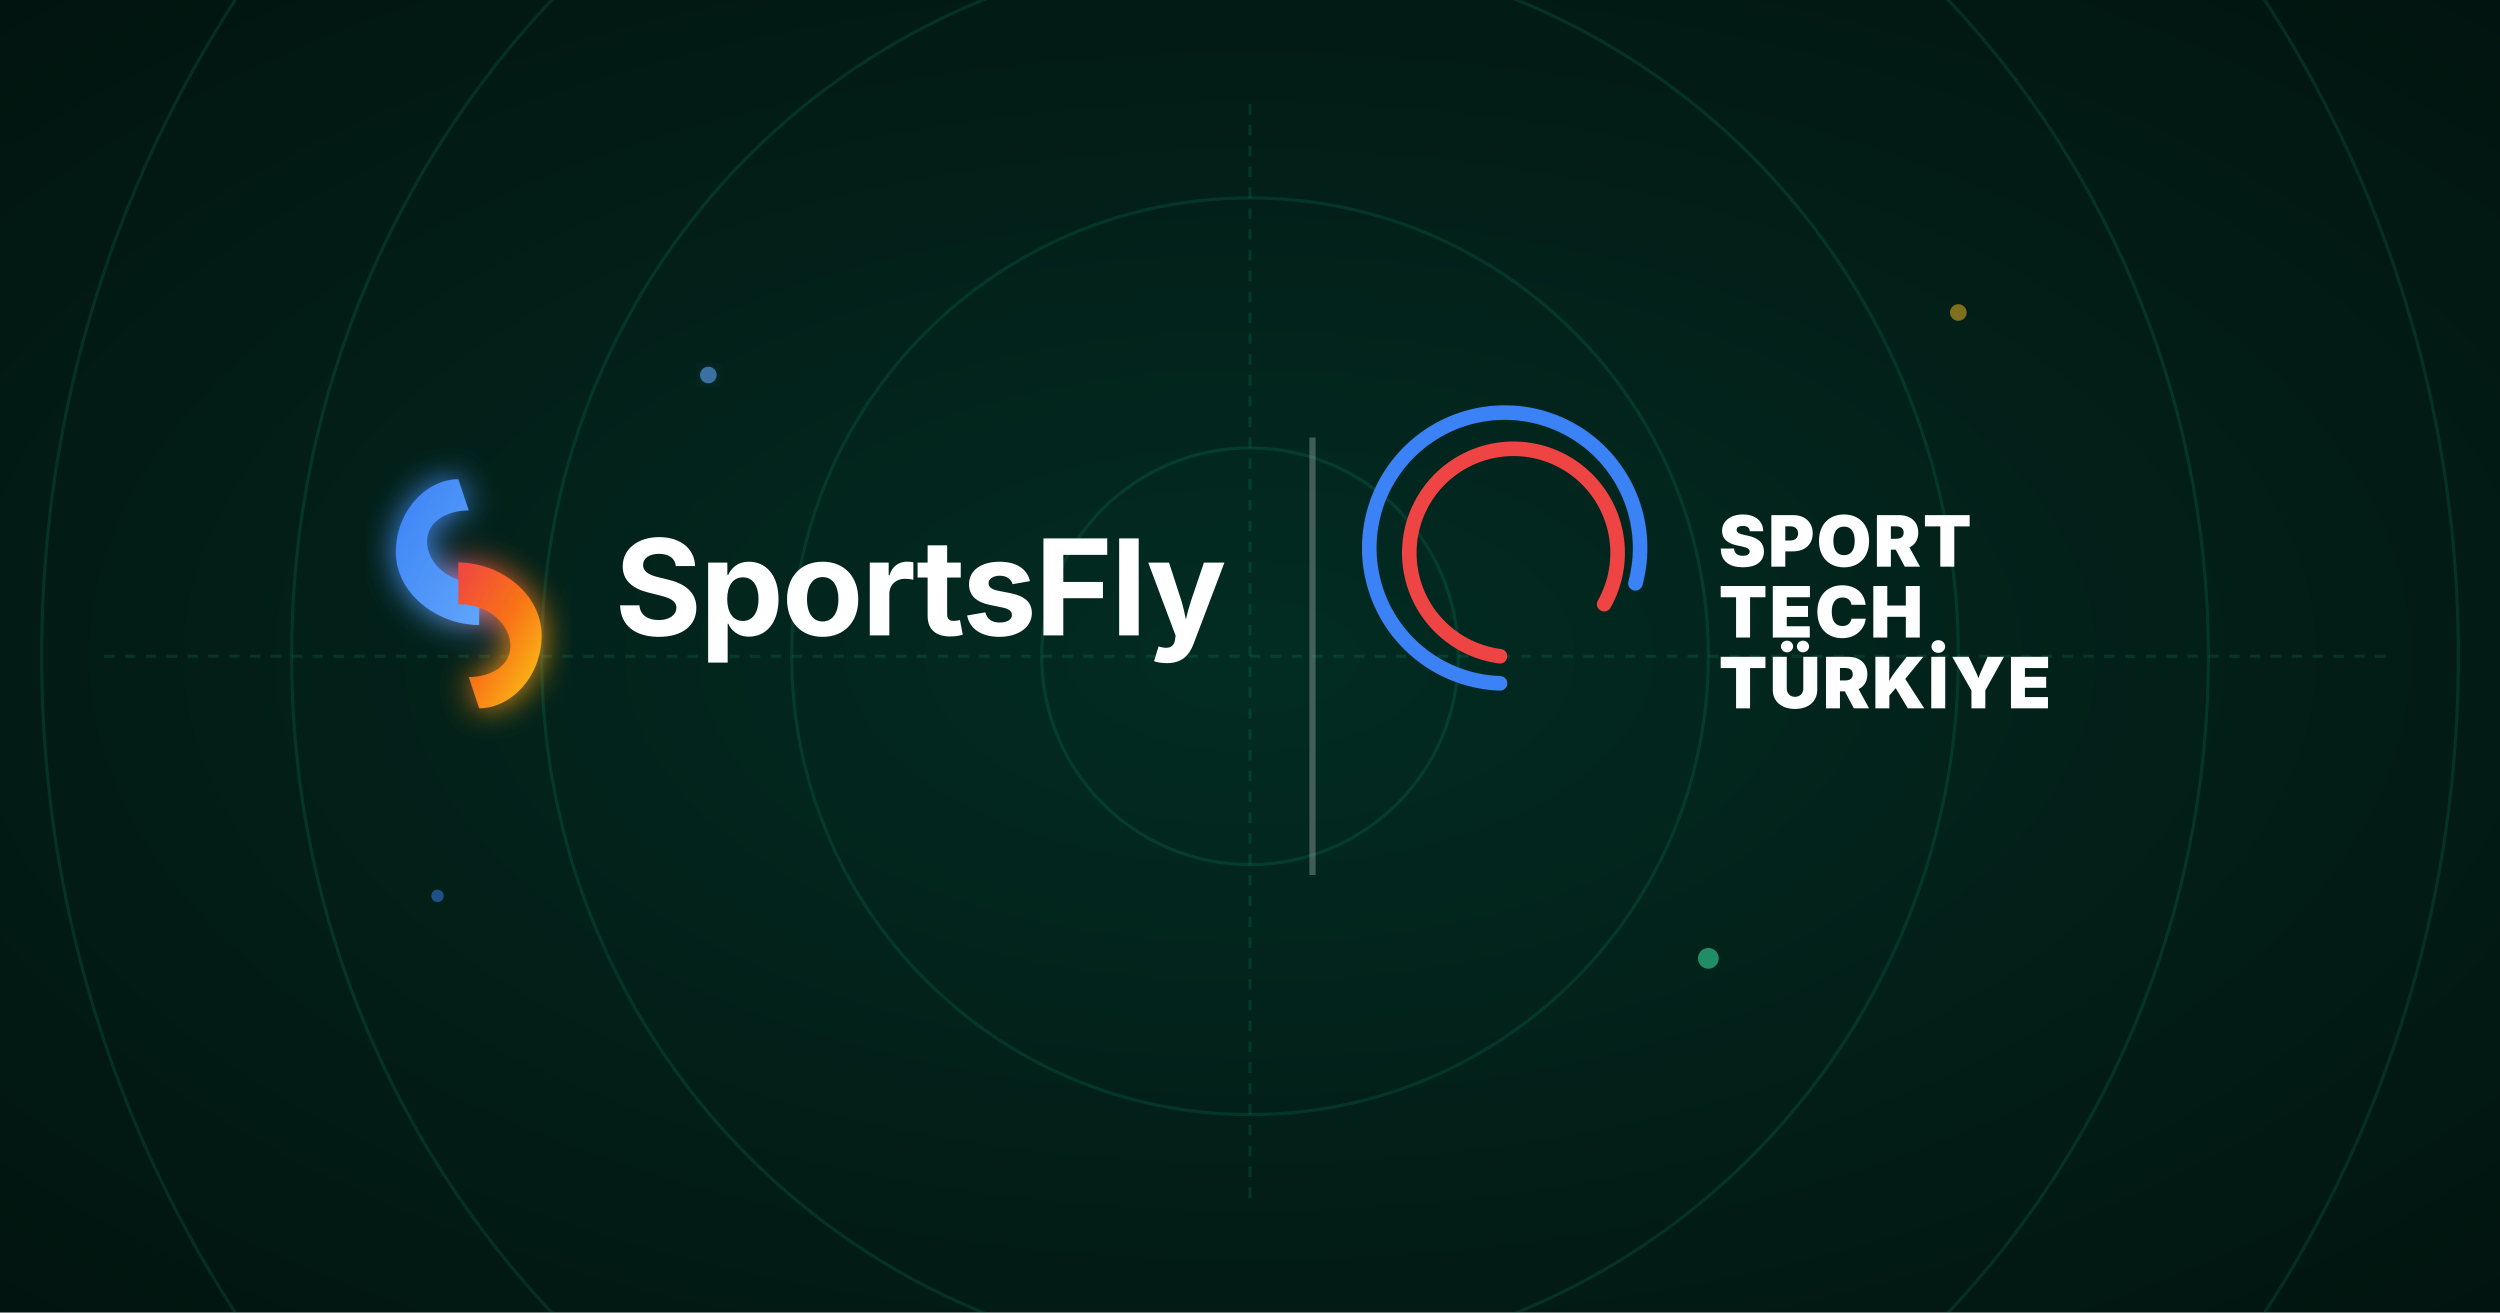
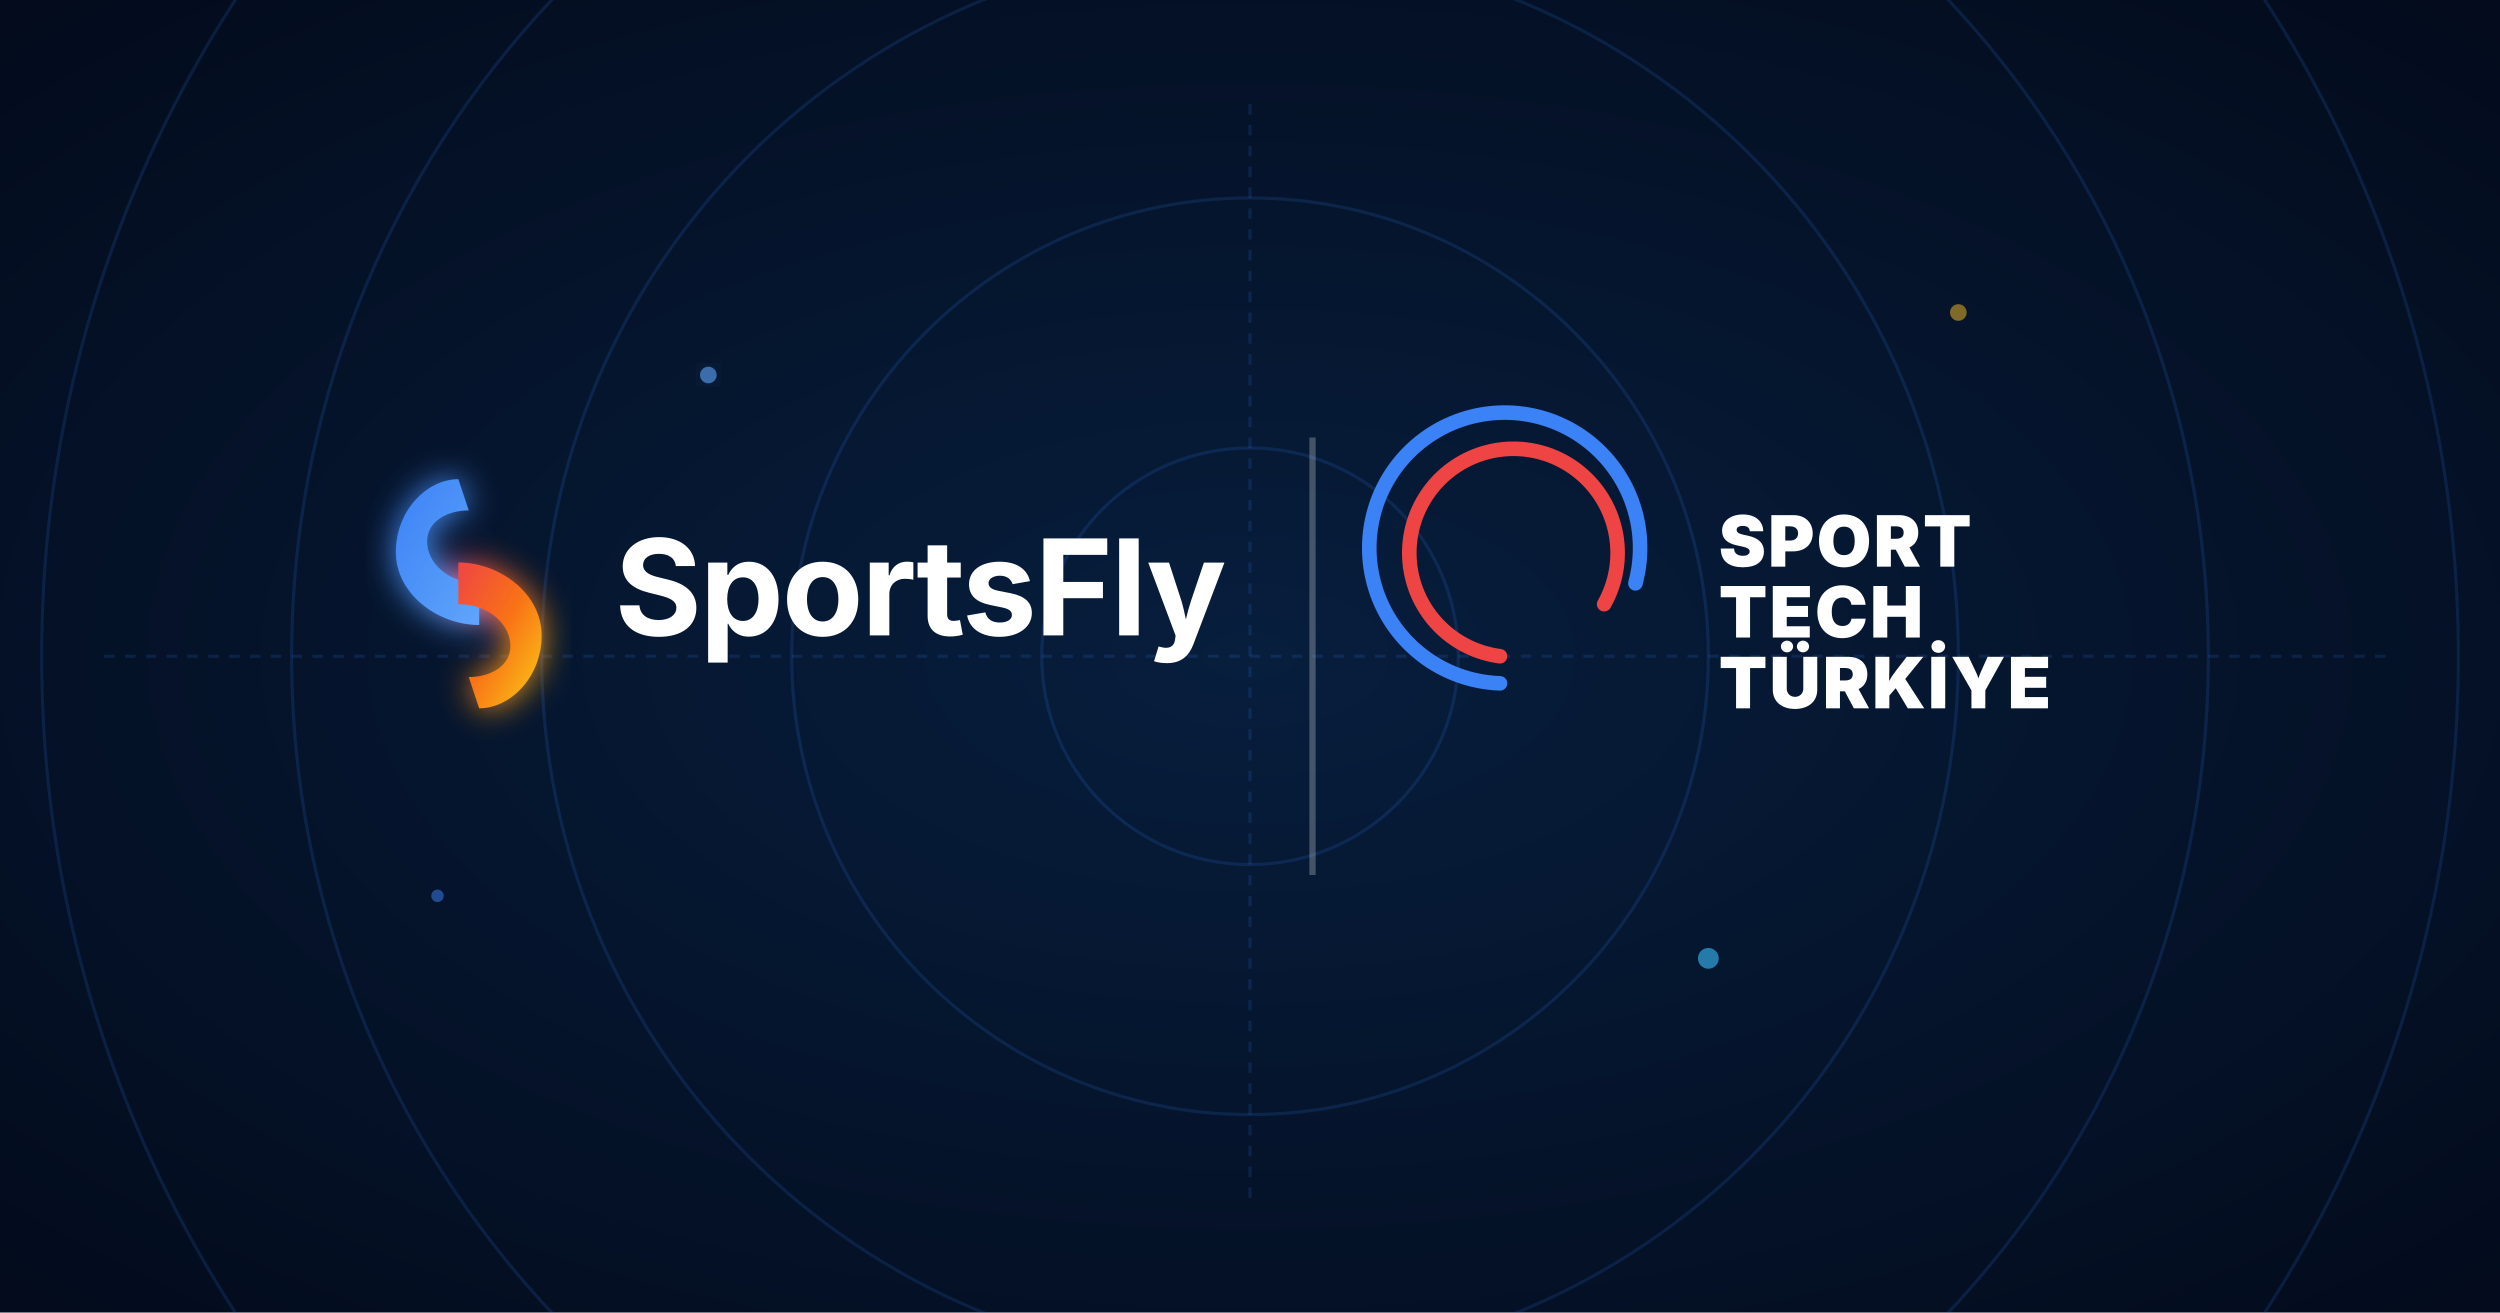
<svg xmlns="http://www.w3.org/2000/svg" viewBox="0 0 1200 630" width="1200" height="630">
  <defs>
    <radialGradient id="bgGrad" cx="50%" cy="50%" r="70%" fx="50%" fy="50%">
-       <stop offset="0%" stop-color="#022c22" />
-       <stop offset="100%" stop-color="#02140f" />
+       <stop offset="0%" stop-color="#071e3d" />
+       <stop offset="100%" stop-color="#030b1c" />
    </radialGradient>
    <linearGradient id="blueGrad" x1="0%" y1="0%" x2="100%" y2="100%">
      <stop offset="0%" stop-color="#3b82f6" />
      <stop offset="100%" stop-color="#60a5fa" />
    </linearGradient>
    <linearGradient id="warmGrad" x1="0%" y1="0%" x2="100%" y2="100%">
      <stop offset="0%" stop-color="#ef4444" />
      <stop offset="50%" stop-color="#f97316" />
      <stop offset="100%" stop-color="#facc15" />
    </linearGradient>
    <filter id="logoGlow" x="-20%" y="-20%" width="140%" height="140%">
      <feGaussianBlur stdDeviation="8" result="blur" />
      <feComposite in="SourceGraphic" in2="blur" operator="over" />
    </filter>
  </defs>
  <rect width="1200" height="630" fill="url(#bgGrad)" />
-   <g stroke="#10b981" stroke-width="1.5" stroke-opacity="0.15" fill="none">
+   <g stroke="#3b82f6" stroke-width="1.5" stroke-opacity="0.15" fill="none">
    <circle cx="600" cy="315" r="100" />
    <circle cx="600" cy="315" r="220" />
    <circle cx="600" cy="315" r="340" />
    <circle cx="600" cy="315" r="460" />
    <circle cx="600" cy="315" r="580" />
    <line x1="600" y1="50" x2="600" y2="580" stroke-dasharray="5 5" />
    <line x1="50" y1="315" x2="1150" y2="315" stroke-dasharray="5 5" />
  </g>
  <g transform="translate(180, 240)">
    <g transform="translate(0, -10)" filter="url(#logoGlow)">
      <path d="M 40,0 C 25,0 10,15 10,35 C 10,55 30,70 50,70 L 50,50 C 35,50 25,40 25,30 C 25,20 35,15 45,15 Z" fill="url(#blueGrad)" />
      <path d="M 50,110 C 65,110 80,95 80,75 C 80,55 60,40 40,40 L 40,60 C 55,60 65,70 65,80 C 65,90 55,95 45,95 Z" fill="url(#warmGrad)" />
    </g>
    <text x="115" y="65" font-family="'Plus Jakarta Sans', 'Inter', system-ui, sans-serif" font-size="64" font-weight="bold" fill="#ffffff" letter-spacing="-1">SportsFly</text>
  </g>
  <line x1="630" y1="210" x2="630" y2="420" stroke="#ffffff" stroke-width="3" stroke-opacity="0.25" />
  <g transform="translate(680, 240)">
    <g transform="translate(0, 10)">
      <path d="M 40,65 A 50,50 0 1,1 90,40" fill="none" stroke="#ef4444" stroke-width="7" stroke-linecap="round" />
      <path d="M 40,78 A 65,65 0 1,1 105,30" fill="none" stroke="#3b82f6" stroke-width="7" stroke-linecap="round" />
    </g>
    <g transform="translate(145, 0)">
      <text x="0" y="32" font-family="'Barlow', 'Inter', system-ui, sans-serif" font-size="34" font-weight="900" fill="#ffffff" letter-spacing="1">SPORT</text>
      <text x="0" y="66" font-family="'Barlow', 'Inter', system-ui, sans-serif" font-size="34" font-weight="900" fill="#ffffff" letter-spacing="1">TECH</text>
      <text x="0" y="100" font-family="'Barlow', 'Inter', system-ui, sans-serif" font-size="34" font-weight="900" fill="#ffffff" letter-spacing="1">TÜRKİYE</text>
    </g>
  </g>
  <circle cx="340" cy="180" r="4" fill="#60a5fa" opacity="0.6" filter="url(#logoGlow)" />
-   <circle cx="820" cy="460" r="5" fill="#34d399" opacity="0.6" />
+   <circle cx="820" cy="460" r="5" fill="#38bdf8" opacity="0.6" />
  <circle cx="210" cy="430" r="3" fill="#3b82f6" opacity="0.5" />
  <circle cx="940" cy="150" r="4" fill="#fbbf24" opacity="0.5" />
</svg>
